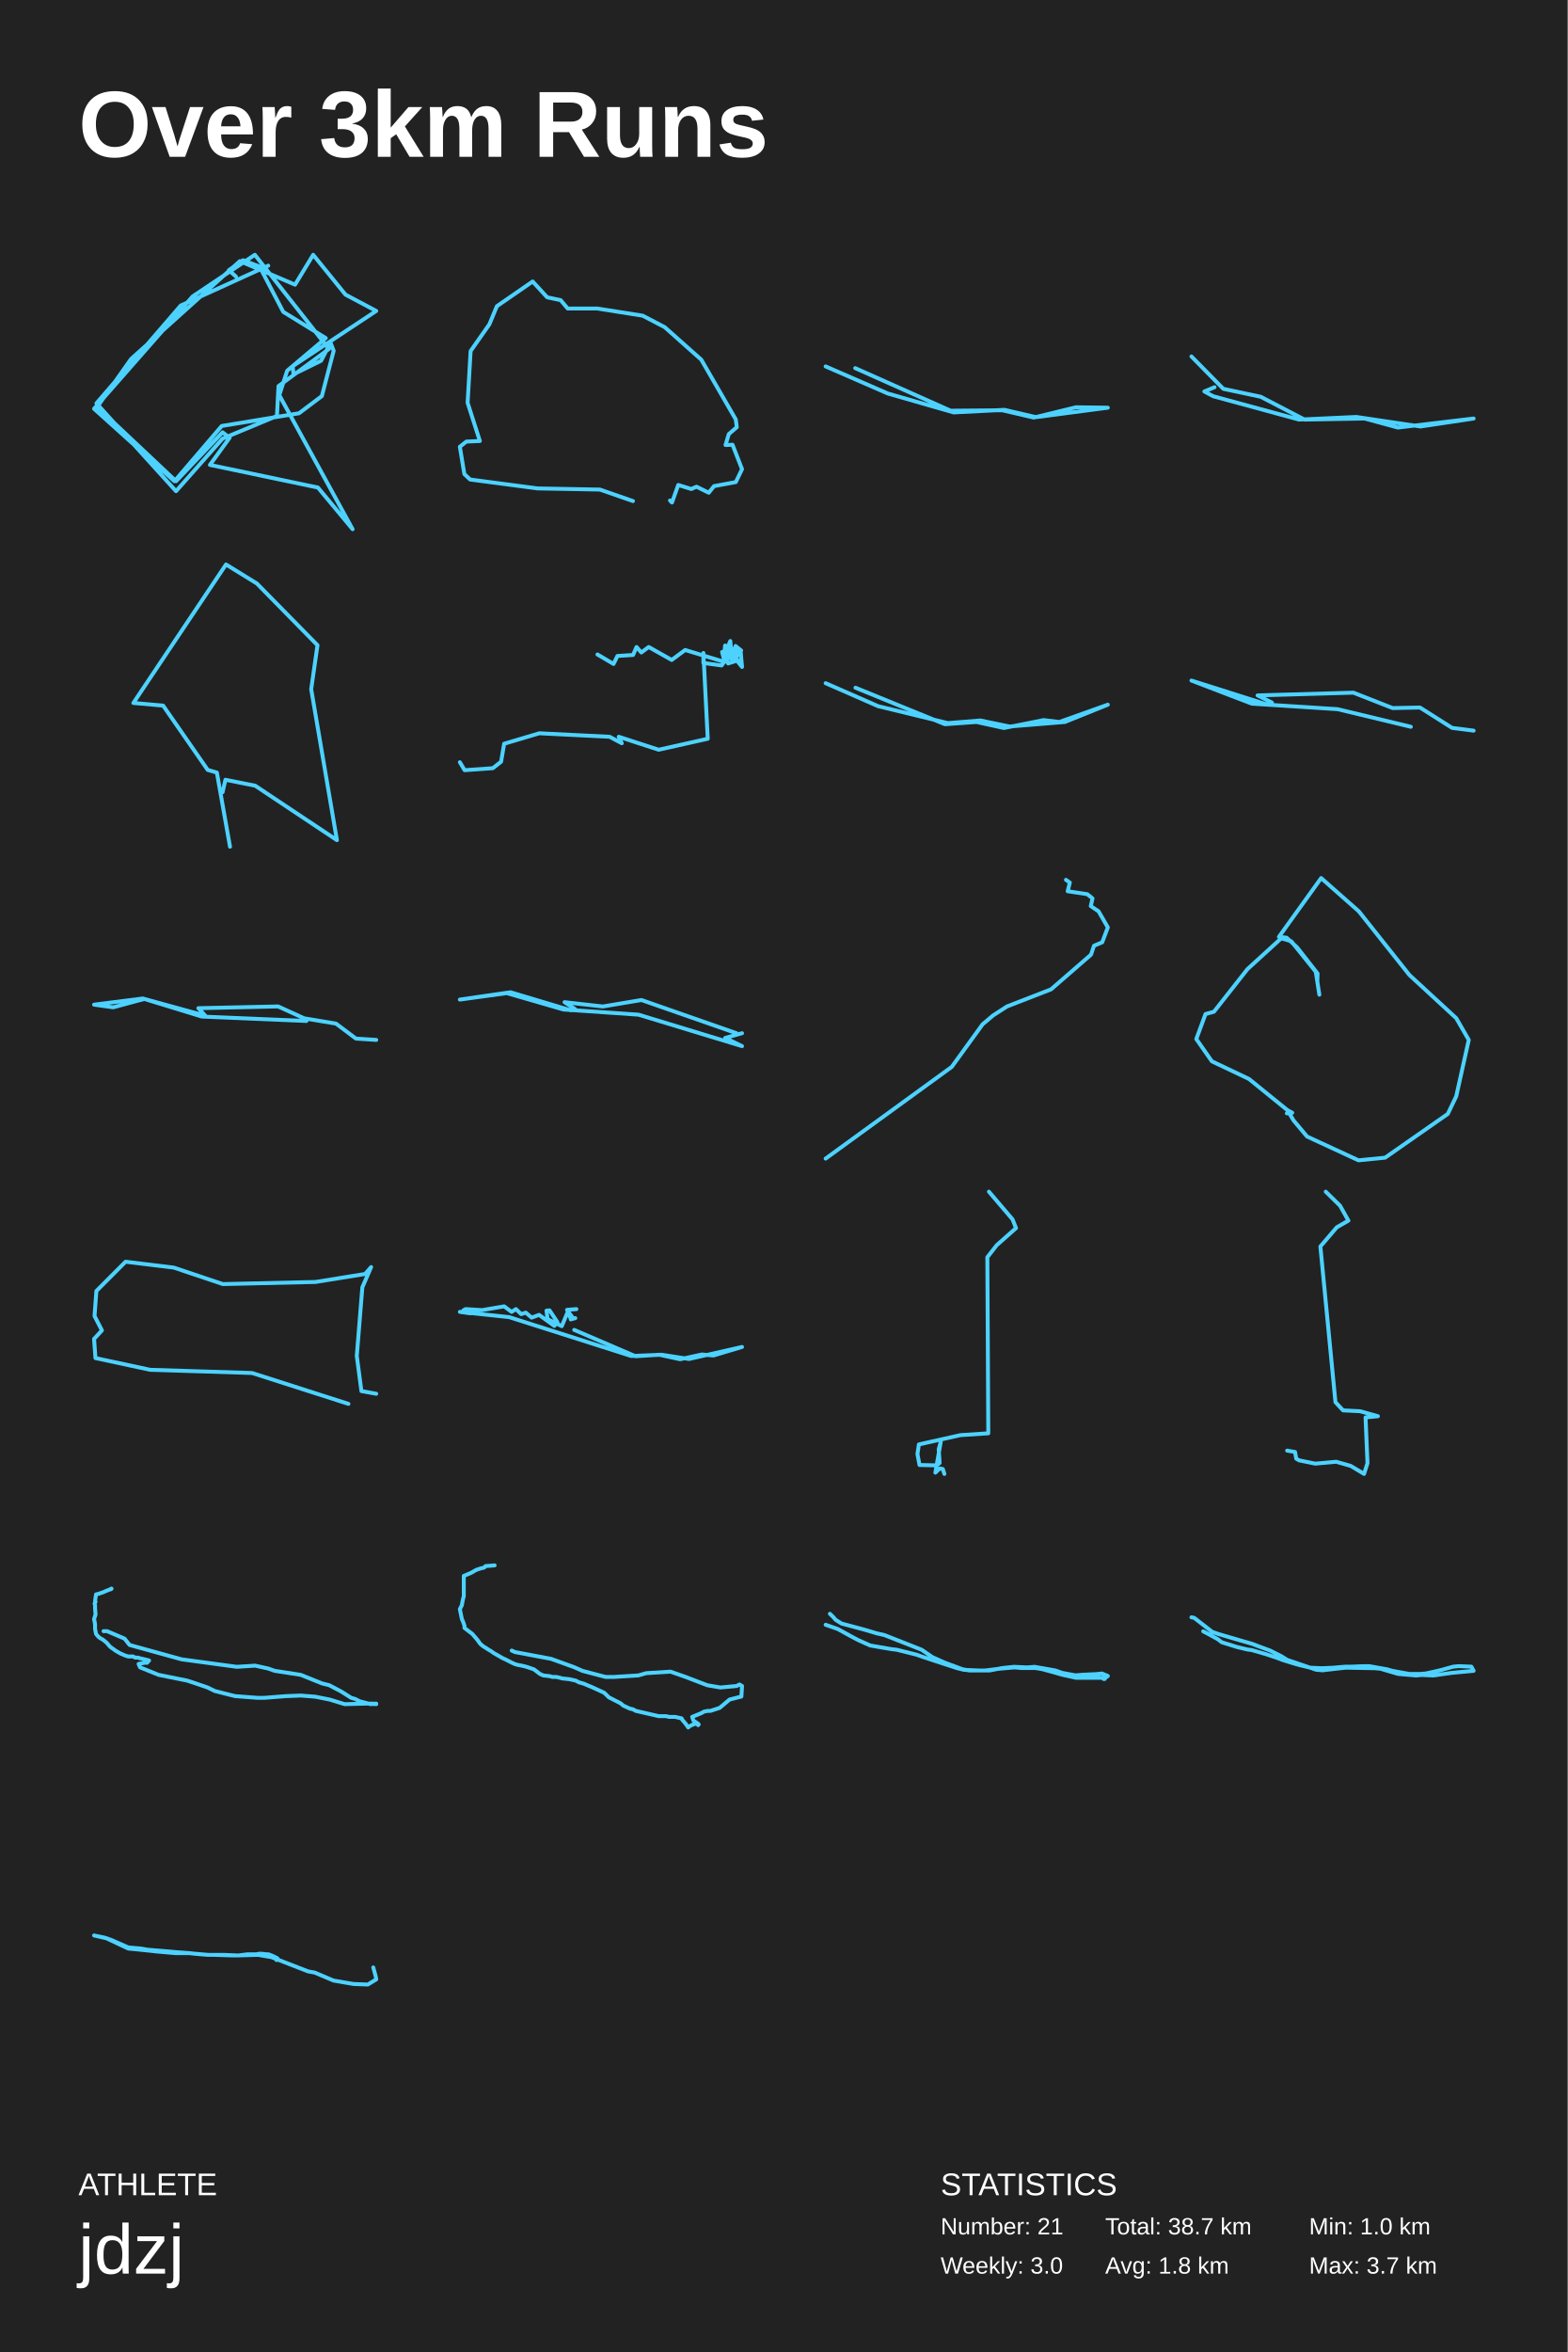
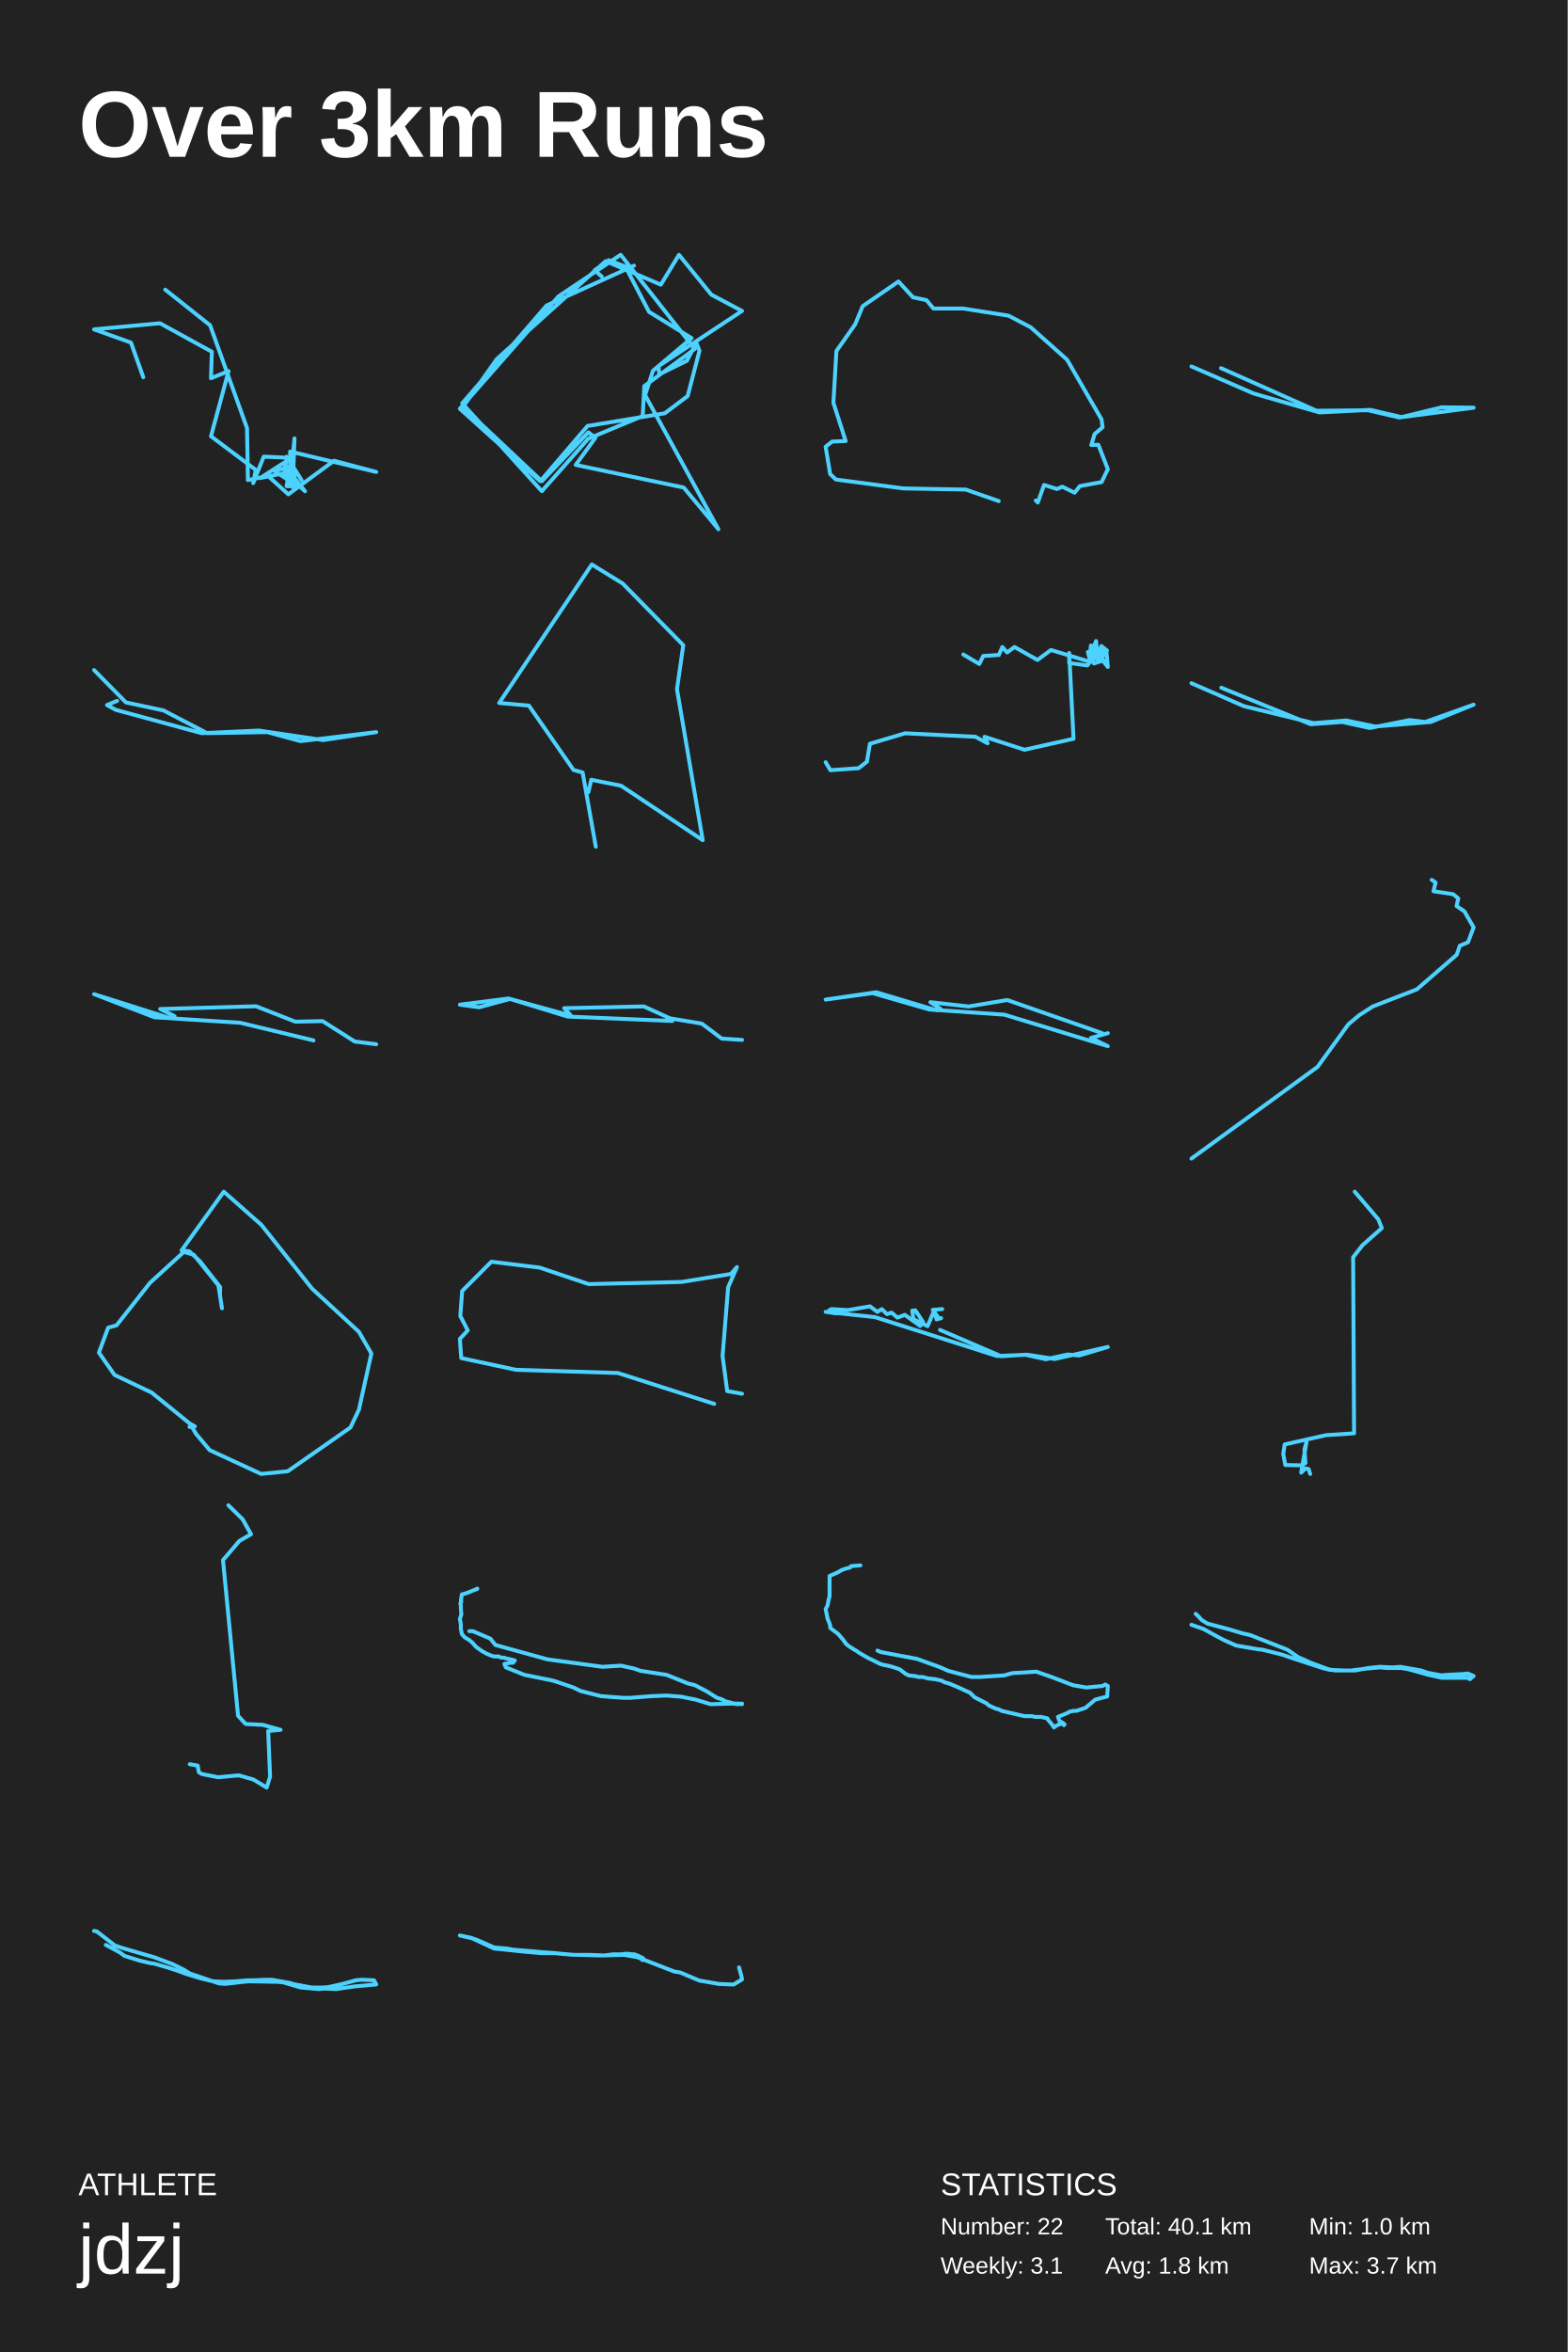
<svg xmlns="http://www.w3.org/2000/svg" baseProfile="full" height="300mm" version="1.1" viewBox="0,0,200,300" width="200mm">
  <defs />
  <rect fill="#222222" height="300" width="200" x="0" y="0" />
  <text fill="#FFFFFF" style="font-size:12px; font-family:Arial; font-weight:bold;" x="10" y="20">Over 3km Runs</text>
  <text fill="#FFFFFF" style="font-size:4px; font-family:Arial" x="10" y="280">ATHLETE</text>
  <text fill="#FFFFFF" style="font-size:9px; font-family:Arial" x="10" y="290">jdzj</text>
  <text fill="#FFFFFF" style="font-size:4px; font-family:Arial" x="120" y="280">STATISTICS</text>
-   <text fill="#FFFFFF" style="font-size:3px; font-family:Arial" x="120" y="285">Number: 21</text>
-   <text fill="#FFFFFF" style="font-size:3px; font-family:Arial" x="120" y="290">Weekly: 3.0</text>
-   <text fill="#FFFFFF" style="font-size:3px; font-family:Arial" x="141" y="285">Total: 38.7 km</text>
+   <text fill="#FFFFFF" style="font-size:3px; font-family:Arial" x="120" y="285">Number: 22</text>
+   <text fill="#FFFFFF" style="font-size:3px; font-family:Arial" x="120" y="290">Weekly: 3.1</text>
+   <text fill="#FFFFFF" style="font-size:3px; font-family:Arial" x="141" y="285">Total: 40.1 km</text>
  <text fill="#FFFFFF" style="font-size:3px; font-family:Arial" x="141" y="290">Avg: 1.8 km</text>
  <text fill="#FFFFFF" style="font-size:3px; font-family:Arial" x="167" y="285">Min: 1.0 km</text>
  <text fill="#FFFFFF" style="font-size:3px; font-family:Arial" x="167" y="290">Max: 3.7 km</text>
-   <polyline fill="none" points="34.223,33.885 23.061,38.968 12.302,51.444 22.458,62.65 28.391,55.949 35.33,53.061 35.531,49.249 41.966,44.513 32.514,32.499 24.57,37.813 12.0,52.137 22.257,61.379 28.291,54.332 38.145,52.715 41.061,50.52 42.57,44.744 42.168,43.704 40.961,46.015 37.441,47.747 37.341,46.708 48.0,39.661 44.078,37.582 39.955,32.499 37.642,36.311 30.603,33.307 16.726,45.784 12.402,51.906 22.458,61.379 28.391,55.141 29.296,55.834 26.782,59.299 40.559,62.187 44.983,67.501 35.631,50.404 36.637,47.285 41.564,43.127 36.134,39.777 33.117,34 31.006,33.192 29.196,34.463 30.101,35.271" stroke="#4dd2ff" stroke-linecap="round" stroke-linejoin="round" stroke-width="0.5" />
-   <polyline fill="none" points="80.752,63.912 76.539,62.446 68.592,62.299 59.975,61.163 59.241,60.467 58.667,56.984 59.496,56.324 61.22,56.251 59.656,51.375 60.039,44.776 62.433,41.367 63.39,39.057 67.954,35.904 69.805,37.921 71.528,38.287 72.422,39.35 76.188,39.35 81.996,40.267 84.805,41.733 89.465,45.876 93.869,53.501 93.996,54.491 92.975,55.371 92.56,56.764 93.454,56.727 94.667,59.843 93.869,61.493 91.092,62.006 90.422,62.849 88.858,62.08 88.188,62.373 86.528,61.86 85.73,64.096 85.475,63.839" stroke="#4dd2ff" stroke-linecap="round" stroke-linejoin="round" stroke-width="0.5" />
-   <polyline fill="none" points="109.105,46.956 121.28,52.386 127.869,52.331 131.88,53.263 137.275,51.947 141.333,52.002 132.166,53.208 128.156,52.276 121.662,52.605 113.259,50.192 105.333,46.737" stroke="#4dd2ff" stroke-linecap="round" stroke-linejoin="round" stroke-width="0.5" />
-   <polyline fill="none" points="152.0,45.466 156.065,49.594 160.838,50.609 166.435,53.519 174.095,53.384 178.337,54.534 188.0,53.384 181.224,54.399 173.034,53.181 165.728,53.519 154.769,50.541 153.65,49.932 154.946,49.391" stroke="#4dd2ff" stroke-linecap="round" stroke-linejoin="round" stroke-width="0.5" />
-   <polyline fill="none" points="29.344,108.0 27.666,98.54 26.499,98.205 20.809,90 17.016,89.665 28.833,72.0 32.772,74.428 40.504,82.298 39.701,87.907 42.984,107.163 32.553,100.214 28.76,99.461 28.395,101.051" stroke="#4dd2ff" stroke-linecap="round" stroke-linejoin="round" stroke-width="0.5" />
-   <polyline fill="none" points="76.224,83.479 78.273,84.688 78.771,83.67 80.765,83.543 81.208,82.525 81.817,83.225 82.759,82.525 85.694,84.179 87.411,82.907 92.451,84.434 92.119,83.161 94.501,83.416 92.728,82.779 93.171,81.762 93.282,83.161 93.005,82.525 92.396,83.352 92.507,82.334 93.282,83.416 92.451,83.161 94.113,82.97 94.113,83.606 93.393,82.716 92.23,83.352 94.556,82.97 93.836,82.398 93.614,84.306 92.617,83.479 92.507,84.179 93.891,83.288 93.282,83.352 94.667,85.07 94.501,83.225 93.67,83.352 94.113,84.243 92.894,84.624 92.728,83.925 92.064,84.879 89.737,84.561 89.737,83.288 90.291,94.231 84.033,95.63 78.937,93.976 79.325,94.803 77.774,93.976 68.802,93.531 64.316,94.867 63.928,97.157 62.876,97.984 59.276,98.238 58.667,97.221" stroke="#4dd2ff" stroke-linecap="round" stroke-linejoin="round" stroke-width="0.5" />
-   <polyline fill="none" points="109.138,87.719 120.553,92.377 124.567,92.089 128.079,92.858 133.138,91.849 135.145,92.089 141.333,89.88 135.856,92.089 128.79,92.665 125.069,91.897 120.929,92.233 112.023,90.072 105.333,87.142" stroke="#4dd2ff" stroke-linecap="round" stroke-linejoin="round" stroke-width="0.5" />
-   <polyline fill="none" points="188.0,93.194 185.25,92.843 181.154,90.246 177.671,90.316 172.659,88.35 160.435,88.701 162.268,89.614 161.535,89.824 152.0,86.806 159.701,89.754 170.642,90.456 179.993,92.703" stroke="#4dd2ff" stroke-linecap="round" stroke-linejoin="round" stroke-width="0.5" />
-   <polyline fill="none" points="48.0,132.641 45.408,132.472 42.864,130.562 38.804,129.888 35.478,128.371 25.304,128.595 26.185,129.551 18.212,127.359 12.0,128.146 14.446,128.483 18.408,127.416 25.745,129.663 39.098,130.225" stroke="#4dd2ff" stroke-linecap="round" stroke-linejoin="round" stroke-width="0.5" />
-   <polyline fill="none" points="93.949,131.787 81.837,127.553 76.906,128.378 72.023,127.828 73.363,128.708 72.837,128.873 65.129,126.563 58.667,127.498 64.651,126.673 71.879,128.763 81.454,129.423 94.667,133.437 92.512,132.392 94.667,131.787" stroke="#4dd2ff" stroke-linecap="round" stroke-linejoin="round" stroke-width="0.5" />
-   <polyline fill="none" points="135.99,112.223 136.486,112.57 136.21,113.676 138.717,114.056 139.378,114.593 139.157,115.573 140.149,116.237 141.333,118.291 140.617,120.187 139.571,120.63 139.185,121.767 134.089,126.192 128.47,128.373 126.707,129.511 125.358,130.648 121.419,136.084 105.333,147.777" stroke="#4dd2ff" stroke-linecap="round" stroke-linejoin="round" stroke-width="0.5" />
-   <polyline fill="none" points="168.319,126.872 167.862,123.95 164.729,120.054 163.456,119.68 159.147,123.613 154.872,129.045 153.795,129.345 152.62,132.529 154.611,135.376 159.343,137.624 164.468,141.782 164.174,142.006 164.859,141.932 164.239,141.594 165.023,142.906 166.752,144.966 173.313,148.0 176.707,147.663 184.704,142.081 185.781,139.834 187.38,132.641 185.781,129.869 179.808,124.363 173.346,116.233 168.548,112.0 163.162,119.492 164.141,119.605 165.479,120.841 168.091,124.175 168.058,125.224" stroke="#4dd2ff" stroke-linecap="round" stroke-linejoin="round" stroke-width="0.5" />
-   <polyline fill="none" points="44.453,179.065 32.158,175.127 19.153,174.719 12.177,173.225 12.0,170.781 13.005,169.695 12.059,167.861 12.296,164.67 16.02,160.935 22.167,161.682 28.433,163.787 40.256,163.516 46.581,162.497 47.35,161.614 46.227,164.195 45.517,172.954 46.108,177.435 48.0,177.775" stroke="#4dd2ff" stroke-linecap="round" stroke-linejoin="round" stroke-width="0.5" />
-   <polyline fill="none" points="73.256,169.632 81.08,172.99 84.114,172.798 86.759,173.374 89.544,172.766 91.019,172.894 94.667,171.807 87.901,173.342 84.421,172.798 80.523,172.958 64.959,168.001 58.667,167.33 60.031,167.522 59.112,167.138 59.391,166.978 61.507,167.106 64.319,166.626 65.265,167.33 65.822,166.978 66.49,167.617 67.075,167.426 67.827,168.065 68.773,167.713 70.722,169.121 71.112,168.641 70.11,167.138 69.72,167.17 69.859,168.257 71.669,169.153 72.421,167.362 72.838,168.225 73.395,168.129 72.811,168.289 73.145,168.193 72.337,167.074 73.534,166.978" stroke="#4dd2ff" stroke-linecap="round" stroke-linejoin="round" stroke-width="0.5" />
-   <polyline fill="none" points="120.482,188.0 120.28,187.373 119.896,187.303 119.33,187.837 120.017,183.913 119.755,184.865 119.876,186.607 119.492,186.908 117.308,186.862 117.045,185.469 117.227,184.238 122.525,183.053 126.083,182.821 125.962,160.362 127.155,158.829 129.621,156.645 129.177,155.531 126.164,152.0" stroke="#4dd2ff" stroke-linecap="round" stroke-linejoin="round" stroke-width="0.5" />
-   <polyline fill="none" points="164.209,185.029 165.217,185.204 165.369,186.056 165.75,186.274 167.804,186.689 170.466,186.449 172.311,186.973 174.022,188.0 174.459,186.624 174.212,180.792 175.791,180.639 173.528,180.005 171.341,179.896 170.371,178.848 168.45,158.991 170.542,156.544 172.025,155.692 170.96,153.791 169.135,152.0" stroke="#4dd2ff" stroke-linecap="round" stroke-linejoin="round" stroke-width="0.5" />
-   <polyline fill="none" points="13.213,208.057 13.66,208.057 15.894,209.01 16.532,209.817 23.17,211.65 30.191,212.603 32.553,212.456 34.213,212.823 35.043,213.116 38.362,213.629 41.106,214.729 42.0,214.949 43.532,215.755 44.809,216.562 45.319,216.708 45.894,217.002 47.298,217.368 48.0,217.295 47.936,217.295 47.936,217.295 47.745,217.368 47.872,217.295 47.936,217.295 48.0,217.368 47.617,217.295 46.787,217.295 43.979,217.368 42.064,216.782 40.213,216.415 38.362,216.268 36.511,216.342 35.553,216.415 33.702,216.562 32.872,216.562 30.0,216.342 29.106,216.122 27.383,215.682 26.489,215.242 24.766,214.655 23.872,214.362 20.234,213.629 17.872,212.676 17.681,212.236 18.447,212.089 18.766,212.089 19.021,211.796 18.766,211.723 18.128,211.576 17.809,211.503 17.617,211.43 17.234,211.43 16.979,211.283 16.66,211.283 16.34,211.283 15.894,211.136 15.574,210.99 15.383,210.916 14.745,210.55 14.553,210.403 14.234,210.183 14.043,210.037 13.851,209.817 13.596,209.523 13.149,209.157 12.766,208.937 12.574,208.79 12.255,208.424 12.128,207.764 12.128,207.177 12.064,206.811 12.0,206.518 12.191,205.931 12.128,205.125 12.128,204.758 12.064,204.538 12.191,204.318 12.128,204.245 12.191,203.732 12.255,203.365 12.574,203.292 13.213,203.072 13.532,202.925 13.723,202.852 14.106,202.705 14.17,202.705 14.17,202.632 14.234,202.632" stroke="#4dd2ff" stroke-linecap="round" stroke-linejoin="round" stroke-width="0.5" />
-   <polyline fill="none" points="65.281,210.529 65.699,210.721 70.304,211.587 73.234,212.644 74.322,213.125 77.253,213.895 78.341,213.895 81.439,213.702 82.443,213.414 85.541,213.221 87.467,213.895 88.471,214.279 90.229,214.952 91.904,215.241 93.997,215.049 94.332,214.856 94.667,215.049 94.583,216.395 93.076,216.779 91.82,217.837 91.234,218.03 90.648,218.222 90.313,218.222 89.811,218.318 89.476,218.51 88.304,218.991 88.471,219.472 89.057,219.857 89.057,219.953 89.057,220.049 89.141,219.953 88.722,219.857 88.22,220.049 88.053,220.145 87.885,220.241 87.802,220.337 87.802,220.337 87.467,219.857 87.299,219.664 87.048,219.376 86.964,219.183 86.127,218.991 85.792,218.991 85.374,218.991 84.955,218.895 84.453,218.895 84.034,218.895 83.197,218.703 82.778,218.606 82.36,218.51 81.941,218.414 81.104,218.222 80.769,218.03 80.35,217.933 79.932,217.741 79.513,217.549 79.178,217.26 78.425,216.876 77.671,216.491 77.085,215.914 76.667,215.722 76.248,215.529 75.829,215.337 75.411,215.145 75.16,215.049 74.49,214.76 74.155,214.664 73.82,214.568 73.485,214.375 73.067,214.279 72.648,214.183 71.727,214.087 71.392,213.991 70.974,213.895 70.471,213.895 70.136,213.798 69.299,213.702 68.881,213.51 68.127,212.933 67.29,212.644 66.955,212.548 66.536,212.452 66.034,212.356 65.699,212.26 65.281,212.068 64.527,211.683 64.109,211.491 63.774,211.298 62.936,210.817 62.685,210.625 62.35,210.433 61.597,209.952 61.262,209.663 60.843,209.087 60.257,208.413 59.253,207.644 59.253,207.356 59.085,206.875 58.918,206.49 58.667,205.24 58.918,204.759 59.002,204.278 59.085,203.894 59.169,203.605 59.169,203.124 59.169,201.874 59.169,201.009 60.09,200.624 60.76,200.24 61.346,200.047 61.764,199.951 61.932,199.759 63.104,199.663" stroke="#4dd2ff" stroke-linecap="round" stroke-linejoin="round" stroke-width="0.5" />
-   <polyline fill="none" points="105.875,205.842 106.281,206.23 106.619,206.619 107.363,207.085 110.273,207.863 111.83,208.329 112.845,208.562 117.581,210.427 118.935,211.36 120.491,212.06 122.792,212.915 123.672,213.07 125.296,213.07 126.243,213.07 127.867,212.759 129.356,212.604 131.048,212.681 131.995,212.604 134.634,213.07 135.514,213.381 137.206,213.692 138.153,213.614 139.845,213.536 140.589,213.459 141.333,213.77 141.266,213.847 141.063,213.925 140.995,214.003 140.995,214.081 140.927,214.003 140.792,214.158 140.792,214.003 140.86,214.081 140.927,214.158 140.86,214.081 140.995,213.925 140.927,213.925 140.86,213.925 140.86,214.003 140.86,213.925 140.86,213.925 140.86,213.925 140.86,214.003 140.792,214.003 140.792,214.003 140.724,214.003 140.657,214.003 140.792,214.003 140.792,214.003 140.792,214.003 140.724,214.003 140.724,214.081 140.589,214.003 139.033,214.003 137.273,214.003 135.514,213.614 134.702,213.381 133.01,212.915 132.13,212.759 130.303,212.759 129.424,212.681 127.596,212.837 125.702,213.07 124.822,213.07 122.995,212.992 122.048,212.759 117.784,211.36 116.905,211.049 114.401,210.427 113.724,210.35 111.018,209.883 109.461,209.184 108.581,208.718 106.89,207.785 105.333,207.241" stroke="#4dd2ff" stroke-linecap="round" stroke-linejoin="round" stroke-width="0.5" />
-   <polyline fill="none" points="152.0,206.289 152.346,206.355 154.654,208.145 155.404,208.41 158.346,209.271 159.731,209.669 160.423,209.934 162.038,210.53 163.481,211.259 164.231,211.723 167.923,212.982 168.731,213.048 171.038,212.783 171.731,212.717 175.365,212.783 176.115,212.849 178.365,213.512 180.673,213.711 181.365,213.645 182.865,213.711 185.173,213.38 185.865,213.313 187.308,213.181 188.0,213.114 187.712,212.584 186.096,212.518 185.404,212.584 183.962,212.982 183.442,213.114 181.942,213.446 181.25,213.512 179.808,213.512 179.058,213.38 177.615,213.114 176.923,212.916 174.673,212.518 173.923,212.518 172.423,212.584 171.615,212.584 170.115,212.717 168.615,212.783 167.173,212.717 165.788,212.386 165.096,212.187 163.596,211.723 162.904,211.458 161.519,210.994 159.673,210.464 159.154,210.398 157.769,210.066 155.865,209.47 155.346,209.072 154.135,208.41 153.5,208.078" stroke="#4dd2ff" stroke-linecap="round" stroke-linejoin="round" stroke-width="0.5" />
-   <polyline fill="none" points="47.62,250.946 47.937,252.111 48.0,252.475 46.923,253.13 45.085,253.058 42.549,252.621 40.141,251.602 39.317,251.456 34.627,249.636 32.915,249.345 30.317,249.418 28.542,249.345 27.275,249.345 26.514,249.345 24.803,249.199 24.232,249.126 22.268,248.981 21.507,248.908 18.845,248.69 18.021,248.544 16.373,248.398 14.218,247.452 13.394,247.161 12.0,246.87 13.585,247.234 14.979,247.889 16.373,248.544 17.197,248.617 19.289,248.835 19.923,248.908 21.57,249.054 22.394,249.126 24.106,249.126 24.866,249.199 26.577,249.345 27.338,249.345 29.683,249.418 30.444,249.418 31.585,249.272 31.965,249.272 32.218,249.272 32.472,249.272 32.725,249.272 33.042,249.199 33.359,249.199 33.993,249.272 34.246,249.272 34.817,249.49 35.387,249.782 35.324,249.927 35.324,250 35.261,250" stroke="#4dd2ff" stroke-linecap="round" stroke-linejoin="round" stroke-width="0.5" />
+   <polyline fill="none" points="21.084,36.947 26.804,41.493 31.514,54.611 31.626,61.235 34.206,60.715 36.785,63.053 42.617,58.767 48.0,60.196 37.009,57.598 37.009,61.884 37.57,55.91 37.346,62.144 37.682,60.066 33.196,60.975 36.224,59.027 37.794,61.884 34.991,60.066 37.009,59.546 36.561,62.014 37.794,62.014 36.336,59.416 38.916,62.663 36.336,60.325 36.561,58.247 38.467,61.235 36.673,58.377 33.645,58.247 32.299,61.624 32.636,59.936 26.916,55.65 29.159,47.338 26.916,48.247 27.028,44.87 20.411,41.233 12.0,42.013 16.71,43.701 18.28,48.117" stroke="#4dd2ff" stroke-linecap="round" stroke-linejoin="round" stroke-width="0.5" />
+   <polyline fill="none" points="80.89,33.885 69.728,38.968 58.968,51.444 69.125,62.65 75.058,55.949 81.996,53.061 82.197,49.249 88.633,44.513 79.181,32.499 71.236,37.813 58.667,52.137 68.924,61.379 74.957,54.332 84.812,52.715 87.728,50.52 89.236,44.744 88.834,43.704 87.628,46.015 84.108,47.747 84.007,46.708 94.667,39.661 90.745,37.582 86.622,32.499 84.309,36.311 77.27,33.307 63.393,45.784 59.069,51.906 69.125,61.379 75.058,55.141 75.963,55.834 73.449,59.299 87.225,62.187 91.65,67.501 82.298,50.404 83.304,47.285 88.231,43.127 82.801,39.777 79.784,34 77.672,33.192 75.862,34.463 76.767,35.271" stroke="#4dd2ff" stroke-linecap="round" stroke-linejoin="round" stroke-width="0.5" />
+   <polyline fill="none" points="127.418,63.912 123.206,62.446 115.259,62.299 106.642,61.163 105.908,60.467 105.333,56.984 106.163,56.324 107.887,56.251 106.323,51.375 106.706,44.776 109.099,41.367 110.057,39.057 114.621,35.904 116.472,37.921 118.195,38.287 119.089,39.35 122.855,39.35 128.663,40.267 131.472,41.733 136.131,45.876 140.535,53.501 140.663,54.491 139.642,55.371 139.227,56.764 140.121,56.727 141.333,59.843 140.535,61.493 137.759,62.006 137.089,62.849 135.525,62.08 134.855,62.373 133.195,61.86 132.397,64.096 132.142,63.839" stroke="#4dd2ff" stroke-linecap="round" stroke-linejoin="round" stroke-width="0.5" />
+   <polyline fill="none" points="155.772,46.956 167.947,52.386 174.536,52.331 178.546,53.263 183.942,51.947 188.0,52.002 178.833,53.208 174.822,52.276 168.329,52.605 159.926,50.192 152.0,46.737" stroke="#4dd2ff" stroke-linecap="round" stroke-linejoin="round" stroke-width="0.5" />
+   <polyline fill="none" points="12.0,85.466 16.065,89.594 20.838,90.609 26.435,93.519 34.095,93.384 38.337,94.534 48.0,93.384 41.224,94.399 33.034,93.181 25.728,93.519 14.769,90.541 13.65,89.932 14.946,89.391" stroke="#4dd2ff" stroke-linecap="round" stroke-linejoin="round" stroke-width="0.5" />
+   <polyline fill="none" points="76.01,108.0 74.332,98.54 73.165,98.205 67.476,90 63.683,89.665 75.5,72.0 79.439,74.428 87.17,82.298 86.368,87.907 89.651,107.163 79.22,100.214 75.427,99.461 75.062,101.051" stroke="#4dd2ff" stroke-linecap="round" stroke-linejoin="round" stroke-width="0.5" />
+   <polyline fill="none" points="122.89,83.479 124.939,84.688 125.438,83.67 127.432,83.543 127.875,82.525 128.484,83.225 129.426,82.525 132.361,84.179 134.078,82.907 139.118,84.434 138.786,83.161 141.167,83.416 139.395,82.779 139.838,81.762 139.949,83.161 139.672,82.525 139.063,83.352 139.173,82.334 139.949,83.416 139.118,83.161 140.779,82.97 140.779,83.606 140.059,82.716 138.896,83.352 141.223,82.97 140.503,82.398 140.281,84.306 139.284,83.479 139.173,84.179 140.558,83.288 139.949,83.352 141.333,85.07 141.167,83.225 140.336,83.352 140.779,84.243 139.561,84.624 139.395,83.925 138.73,84.879 136.404,84.561 136.404,83.288 136.958,94.231 130.699,95.63 125.604,93.976 125.992,94.803 124.441,93.976 115.469,93.531 110.983,94.867 110.595,97.157 109.543,97.984 105.943,98.238 105.333,97.221" stroke="#4dd2ff" stroke-linecap="round" stroke-linejoin="round" stroke-width="0.5" />
+   <polyline fill="none" points="155.805,87.719 167.22,92.377 171.233,92.089 174.746,92.858 179.805,91.849 181.812,92.089 188.0,89.88 182.523,92.089 175.456,92.665 171.735,91.897 167.596,92.233 158.69,90.072 152.0,87.142" stroke="#4dd2ff" stroke-linecap="round" stroke-linejoin="round" stroke-width="0.5" />
+   <polyline fill="none" points="48.0,133.194 45.25,132.843 41.154,130.246 37.671,130.316 32.659,128.35 20.435,128.701 22.268,129.614 21.535,129.824 12.0,126.806 19.701,129.754 30.642,130.456 39.993,132.703" stroke="#4dd2ff" stroke-linecap="round" stroke-linejoin="round" stroke-width="0.5" />
+   <polyline fill="none" points="94.667,132.641 92.074,132.472 89.531,130.562 85.471,129.888 82.145,128.371 71.971,128.595 72.851,129.551 64.879,127.359 58.667,128.146 61.112,128.483 65.074,127.416 72.411,129.663 85.764,130.225" stroke="#4dd2ff" stroke-linecap="round" stroke-linejoin="round" stroke-width="0.5" />
+   <polyline fill="none" points="140.615,131.787 128.504,127.553 123.573,128.378 118.69,127.828 120.03,128.708 119.504,128.873 111.796,126.563 105.333,127.498 111.317,126.673 118.546,128.763 128.121,129.423 141.333,133.437 139.179,132.392 141.333,131.787" stroke="#4dd2ff" stroke-linecap="round" stroke-linejoin="round" stroke-width="0.5" />
+   <polyline fill="none" points="182.656,112.223 183.152,112.57 182.877,113.676 185.383,114.056 186.044,114.593 185.824,115.573 186.816,116.237 188.0,118.291 187.284,120.187 186.237,120.63 185.852,121.767 180.756,126.192 175.137,128.373 173.374,129.511 172.024,130.648 168.086,136.084 152.0,147.777" stroke="#4dd2ff" stroke-linecap="round" stroke-linejoin="round" stroke-width="0.5" />
+   <polyline fill="none" points="28.319,166.872 27.862,163.95 24.729,160.054 23.456,159.68 19.147,163.613 14.872,169.045 13.795,169.345 12.62,172.529 14.611,175.376 19.343,177.624 24.468,181.782 24.174,182.006 24.859,181.932 24.239,181.594 25.023,182.906 26.752,184.966 33.313,188.0 36.707,187.663 44.704,182.081 45.781,179.834 47.38,172.641 45.781,169.869 39.808,164.363 33.346,156.233 28.548,152.0 23.162,159.492 24.141,159.605 25.479,160.841 28.091,164.175 28.058,165.224" stroke="#4dd2ff" stroke-linecap="round" stroke-linejoin="round" stroke-width="0.5" />
+   <polyline fill="none" points="91.12,179.065 78.824,175.127 65.819,174.719 58.844,173.225 58.667,170.781 59.672,169.695 58.726,167.861 58.962,164.67 62.686,160.935 68.834,161.682 75.1,163.787 86.923,163.516 93.248,162.497 94.016,161.614 92.893,164.195 92.184,172.954 92.775,177.435 94.667,177.775" stroke="#4dd2ff" stroke-linecap="round" stroke-linejoin="round" stroke-width="0.5" />
+   <polyline fill="none" points="119.923,169.632 127.746,172.99 130.781,172.798 133.426,173.374 136.21,172.766 137.686,172.894 141.333,171.807 134.568,173.342 131.087,172.798 127.189,172.958 111.626,168.001 105.333,167.33 106.698,167.522 105.779,167.138 106.057,166.978 108.173,167.106 110.985,166.626 111.932,167.33 112.489,166.978 113.157,167.617 113.742,167.426 114.493,168.065 115.44,167.713 117.389,169.121 117.779,168.641 116.776,167.138 116.387,167.17 116.526,168.257 118.336,169.153 119.087,167.362 119.505,168.225 120.062,168.129 119.477,168.289 119.811,168.193 119.004,167.074 120.201,166.978" stroke="#4dd2ff" stroke-linecap="round" stroke-linejoin="round" stroke-width="0.5" />
+   <polyline fill="none" points="167.149,188.0 166.947,187.373 166.563,187.303 165.997,187.837 166.684,183.913 166.421,184.865 166.543,186.607 166.158,186.908 163.975,186.862 163.712,185.469 163.894,184.238 169.191,183.053 172.75,182.821 172.628,160.362 173.821,158.829 176.288,156.645 175.843,155.531 172.831,152.0" stroke="#4dd2ff" stroke-linecap="round" stroke-linejoin="round" stroke-width="0.5" />
+   <polyline fill="none" points="24.209,225.029 25.217,225.204 25.369,226.056 25.75,226.274 27.804,226.689 30.466,226.449 32.311,226.973 34.022,228.0 34.459,226.624 34.212,220.792 35.791,220.639 33.528,220.005 31.341,219.896 30.371,218.848 28.45,198.991 30.542,196.544 32.025,195.692 30.96,193.791 29.135,192.0" stroke="#4dd2ff" stroke-linecap="round" stroke-linejoin="round" stroke-width="0.5" />
+   <polyline fill="none" points="59.879,208.057 60.326,208.057 62.56,209.01 63.199,209.817 69.837,211.65 76.858,212.603 79.22,212.456 80.879,212.823 81.709,213.116 85.028,213.629 87.773,214.729 88.667,214.949 90.199,215.755 91.475,216.562 91.986,216.708 92.56,217.002 93.965,217.368 94.667,217.295 94.603,217.295 94.603,217.295 94.411,217.368 94.539,217.295 94.603,217.295 94.667,217.368 94.284,217.295 93.454,217.295 90.645,217.368 88.73,216.782 86.879,216.415 85.028,216.268 83.177,216.342 82.22,216.415 80.369,216.562 79.539,216.562 76.667,216.342 75.773,216.122 74.05,215.682 73.156,215.242 71.433,214.655 70.539,214.362 66.901,213.629 64.539,212.676 64.348,212.236 65.113,212.089 65.433,212.089 65.688,211.796 65.433,211.723 64.794,211.576 64.475,211.503 64.284,211.43 63.901,211.43 63.645,211.283 63.326,211.283 63.007,211.283 62.56,211.136 62.241,210.99 62.05,210.916 61.411,210.55 61.22,210.403 60.901,210.183 60.709,210.037 60.518,209.817 60.262,209.523 59.816,209.157 59.433,208.937 59.241,208.79 58.922,208.424 58.794,207.764 58.794,207.177 58.73,206.811 58.667,206.518 58.858,205.931 58.794,205.125 58.794,204.758 58.73,204.538 58.858,204.318 58.794,204.245 58.858,203.732 58.922,203.365 59.241,203.292 59.879,203.072 60.199,202.925 60.39,202.852 60.773,202.705 60.837,202.705 60.837,202.632 60.901,202.632" stroke="#4dd2ff" stroke-linecap="round" stroke-linejoin="round" stroke-width="0.5" />
+   <polyline fill="none" points="111.947,210.529 112.366,210.721 116.971,211.587 119.901,212.644 120.989,213.125 123.919,213.895 125.008,213.895 128.105,213.702 129.11,213.414 132.208,213.221 134.133,213.895 135.138,214.279 136.896,214.952 138.571,215.241 140.664,215.049 140.998,214.856 141.333,215.049 141.25,216.395 139.743,216.779 138.487,217.837 137.901,218.03 137.315,218.222 136.98,218.222 136.478,218.318 136.143,218.51 134.971,218.991 135.138,219.472 135.724,219.857 135.724,219.953 135.724,220.049 135.808,219.953 135.389,219.857 134.887,220.049 134.719,220.145 134.552,220.241 134.468,220.337 134.468,220.337 134.133,219.857 133.966,219.664 133.715,219.376 133.631,219.183 132.794,218.991 132.459,218.991 132.04,218.991 131.622,218.895 131.119,218.895 130.701,218.895 129.864,218.703 129.445,218.606 129.026,218.51 128.608,218.414 127.771,218.222 127.436,218.03 127.017,217.933 126.598,217.741 126.18,217.549 125.845,217.26 125.091,216.876 124.338,216.491 123.752,215.914 123.333,215.722 122.915,215.529 122.496,215.337 122.078,215.145 121.826,215.049 121.157,214.76 120.822,214.664 120.487,214.568 120.152,214.375 119.733,214.279 119.315,214.183 118.394,214.087 118.059,213.991 117.64,213.895 117.138,213.895 116.803,213.798 115.966,213.702 115.547,213.51 114.794,212.933 113.957,212.644 113.622,212.548 113.203,212.452 112.701,212.356 112.366,212.26 111.947,212.068 111.194,211.683 110.775,211.491 110.44,211.298 109.603,210.817 109.352,210.625 109.017,210.433 108.264,209.952 107.929,209.663 107.51,209.087 106.924,208.413 105.919,207.644 105.919,207.356 105.752,206.875 105.584,206.49 105.333,205.24 105.584,204.759 105.668,204.278 105.752,203.894 105.836,203.605 105.836,203.124 105.836,201.874 105.836,201.009 106.757,200.624 107.426,200.24 108.012,200.047 108.431,199.951 108.598,199.759 109.771,199.663" stroke="#4dd2ff" stroke-linecap="round" stroke-linejoin="round" stroke-width="0.5" />
+   <polyline fill="none" points="152.541,205.842 152.947,206.23 153.286,206.619 154.03,207.085 156.94,207.863 158.496,208.329 159.511,208.562 164.248,210.427 165.602,211.36 167.158,212.06 169.459,212.915 170.338,213.07 171.962,213.07 172.91,213.07 174.534,212.759 176.023,212.604 177.714,212.681 178.662,212.604 181.301,213.07 182.18,213.381 183.872,213.692 184.82,213.614 186.511,213.536 187.256,213.459 188.0,213.77 187.932,213.847 187.729,213.925 187.662,214.003 187.662,214.081 187.594,214.003 187.459,214.158 187.459,214.003 187.526,214.081 187.594,214.158 187.526,214.081 187.662,213.925 187.594,213.925 187.526,213.925 187.526,214.003 187.526,213.925 187.526,213.925 187.526,213.925 187.526,214.003 187.459,214.003 187.459,214.003 187.391,214.003 187.323,214.003 187.459,214.003 187.459,214.003 187.459,214.003 187.391,214.003 187.391,214.081 187.256,214.003 185.699,214.003 183.94,214.003 182.18,213.614 181.368,213.381 179.677,212.915 178.797,212.759 176.97,212.759 176.09,212.681 174.263,212.837 172.368,213.07 171.489,213.07 169.662,212.992 168.714,212.759 164.451,211.36 163.571,211.049 161.068,210.427 160.391,210.35 157.684,209.883 156.128,209.184 155.248,208.718 153.556,207.785 152.0,207.241" stroke="#4dd2ff" stroke-linecap="round" stroke-linejoin="round" stroke-width="0.5" />
+   <polyline fill="none" points="12.0,246.289 12.346,246.355 14.654,248.145 15.404,248.41 18.346,249.271 19.731,249.669 20.423,249.934 22.038,250.53 23.481,251.259 24.231,251.723 27.923,252.982 28.731,253.048 31.038,252.783 31.731,252.717 35.365,252.783 36.115,252.849 38.365,253.512 40.673,253.711 41.365,253.645 42.865,253.711 45.173,253.38 45.865,253.313 47.308,253.181 48.0,253.114 47.712,252.584 46.096,252.518 45.404,252.584 43.962,252.982 43.442,253.114 41.942,253.446 41.25,253.512 39.808,253.512 39.058,253.38 37.615,253.114 36.923,252.916 34.673,252.518 33.923,252.518 32.423,252.584 31.615,252.584 30.115,252.717 28.615,252.783 27.173,252.717 25.788,252.386 25.096,252.187 23.596,251.723 22.904,251.458 21.519,250.994 19.673,250.464 19.154,250.398 17.769,250.066 15.865,249.47 15.346,249.072 14.135,248.41 13.5,248.078" stroke="#4dd2ff" stroke-linecap="round" stroke-linejoin="round" stroke-width="0.5" />
+   <polyline fill="none" points="94.286,250.946 94.603,252.111 94.667,252.475 93.589,253.13 91.751,253.058 89.216,252.621 86.808,251.602 85.984,251.456 81.293,249.636 79.582,249.345 76.984,249.418 75.209,249.345 73.941,249.345 73.181,249.345 71.469,249.199 70.899,249.126 68.934,248.981 68.174,248.908 65.512,248.69 64.688,248.544 63.04,248.398 60.885,247.452 60.061,247.161 58.667,246.87 60.251,247.234 61.646,247.889 63.04,248.544 63.864,248.617 65.955,248.835 66.589,248.908 68.237,249.054 69.061,249.126 70.772,249.126 71.533,249.199 73.244,249.345 74.005,249.345 76.35,249.418 77.11,249.418 78.251,249.272 78.631,249.272 78.885,249.272 79.138,249.272 79.392,249.272 79.709,249.199 80.026,249.199 80.66,249.272 80.913,249.272 81.484,249.49 82.054,249.782 81.991,249.927 81.991,250 81.927,250" stroke="#4dd2ff" stroke-linecap="round" stroke-linejoin="round" stroke-width="0.5" />
</svg>
